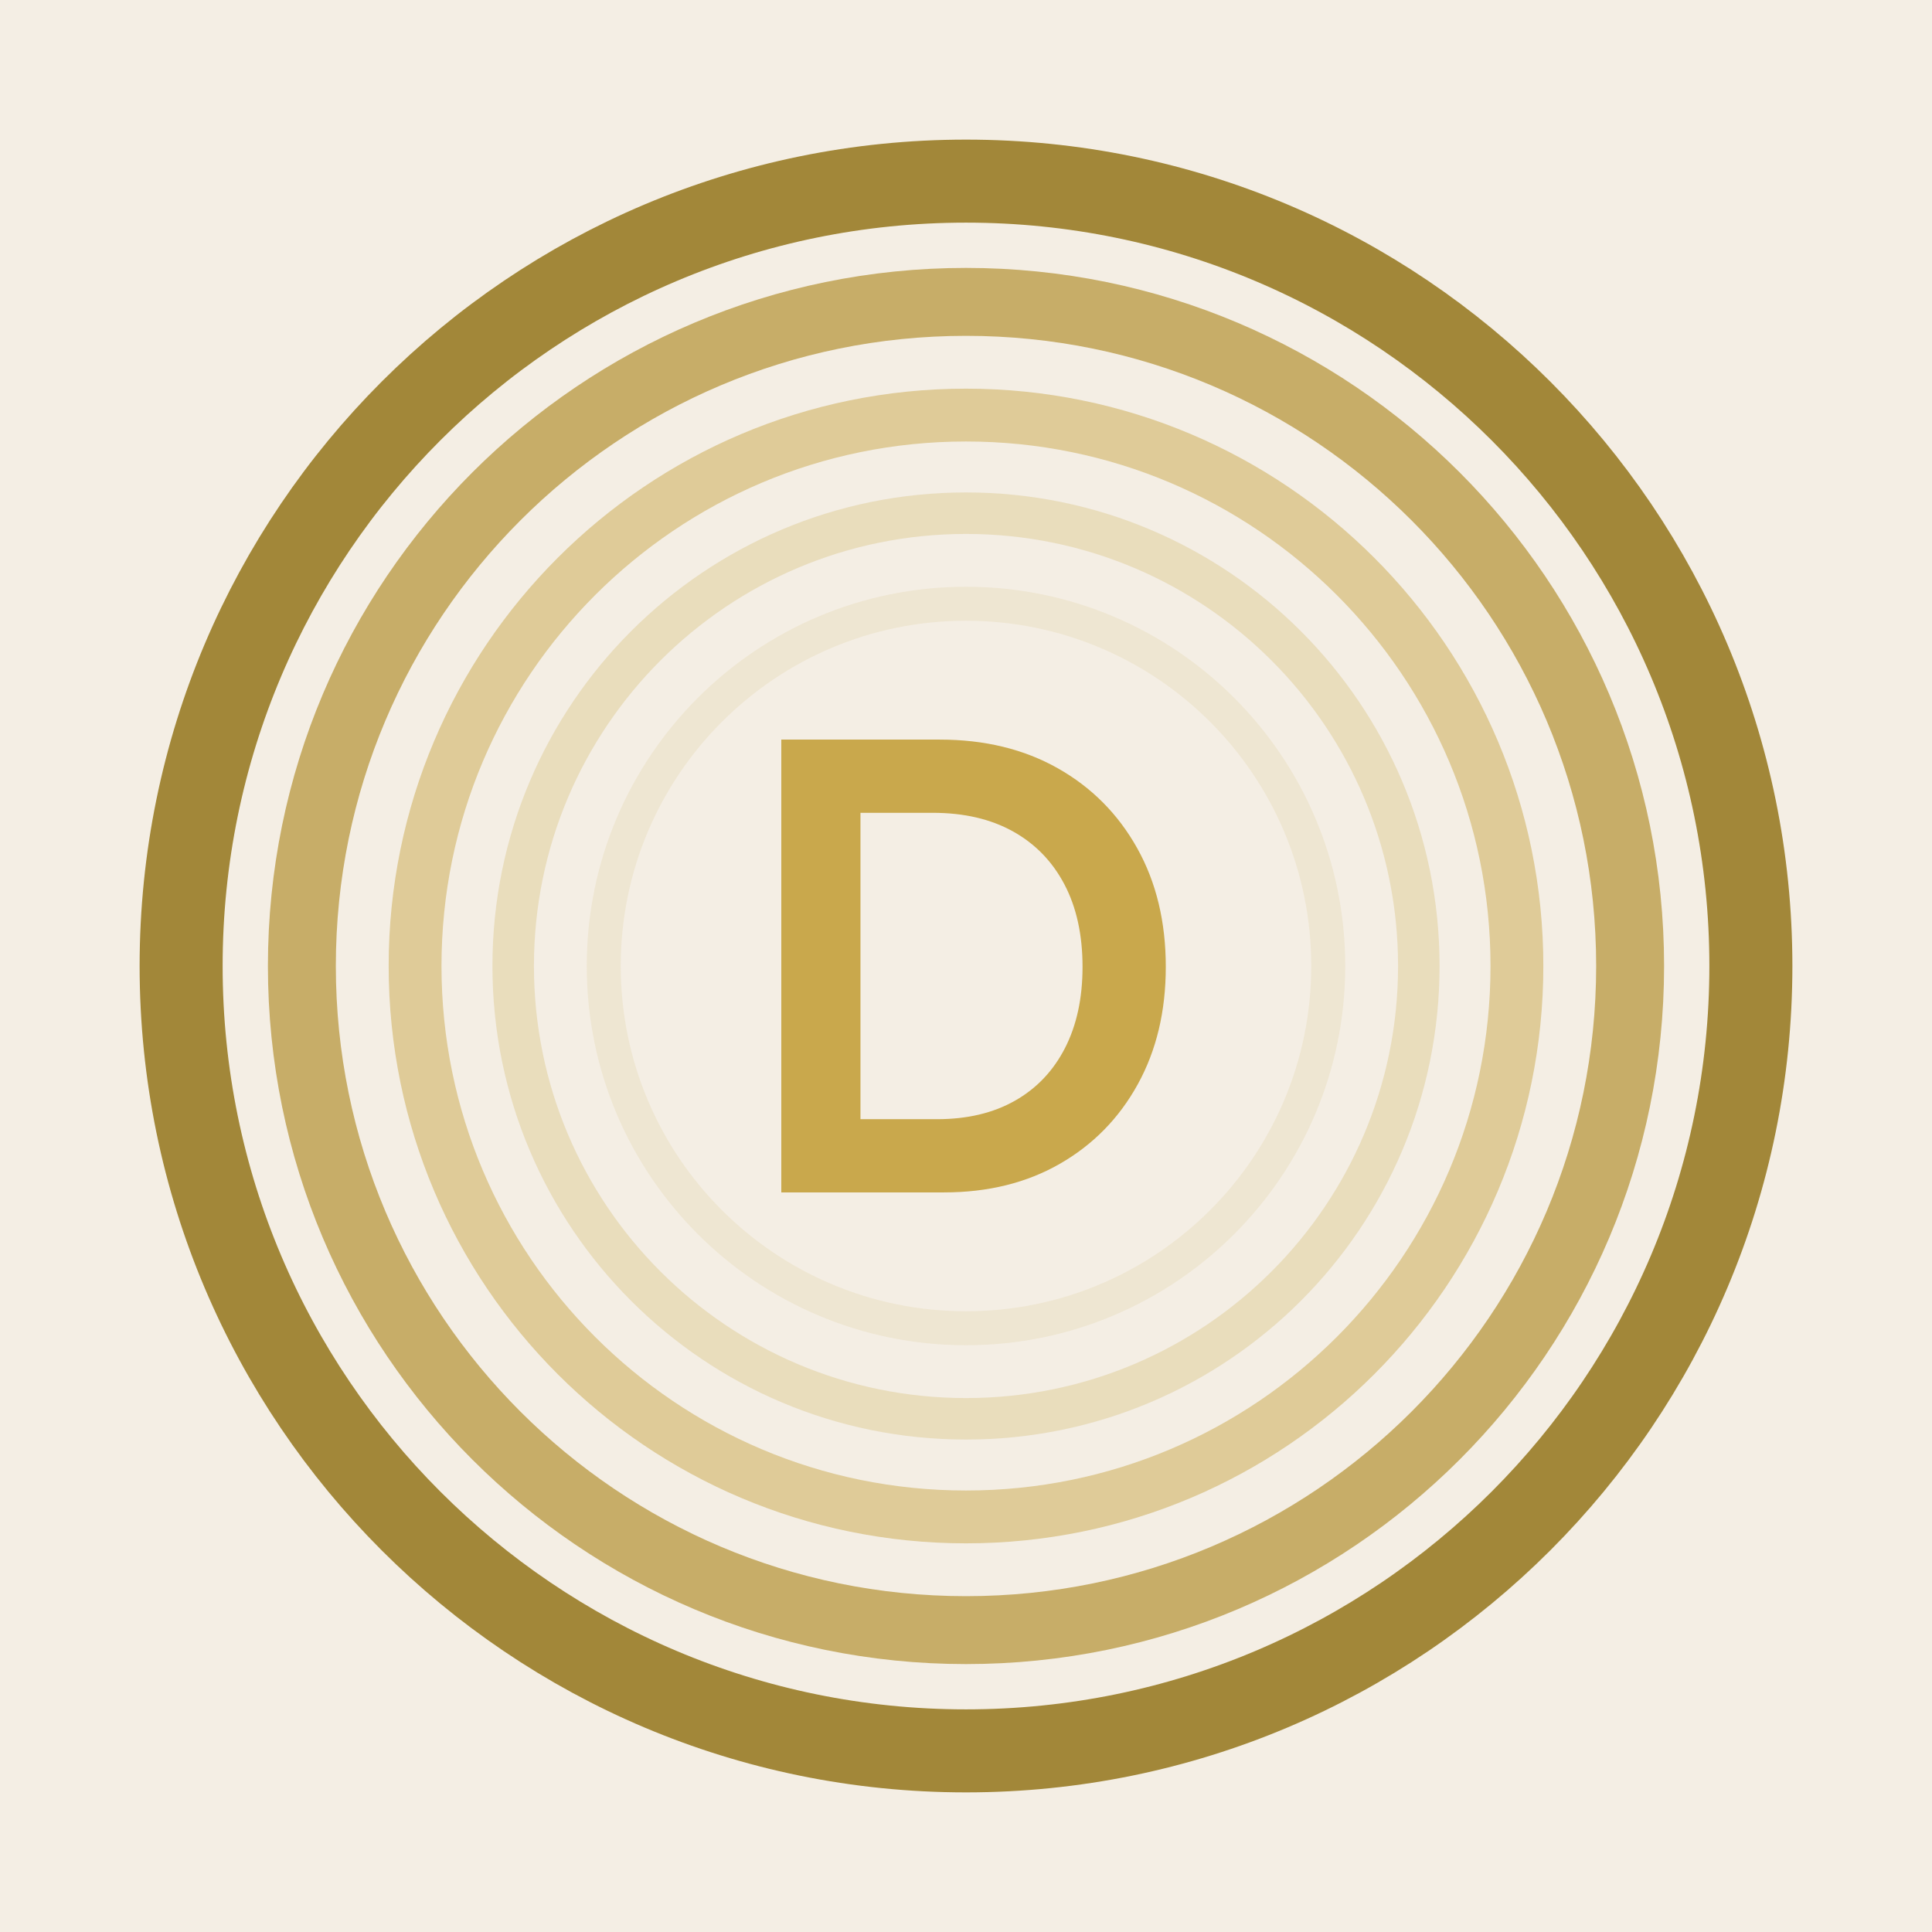
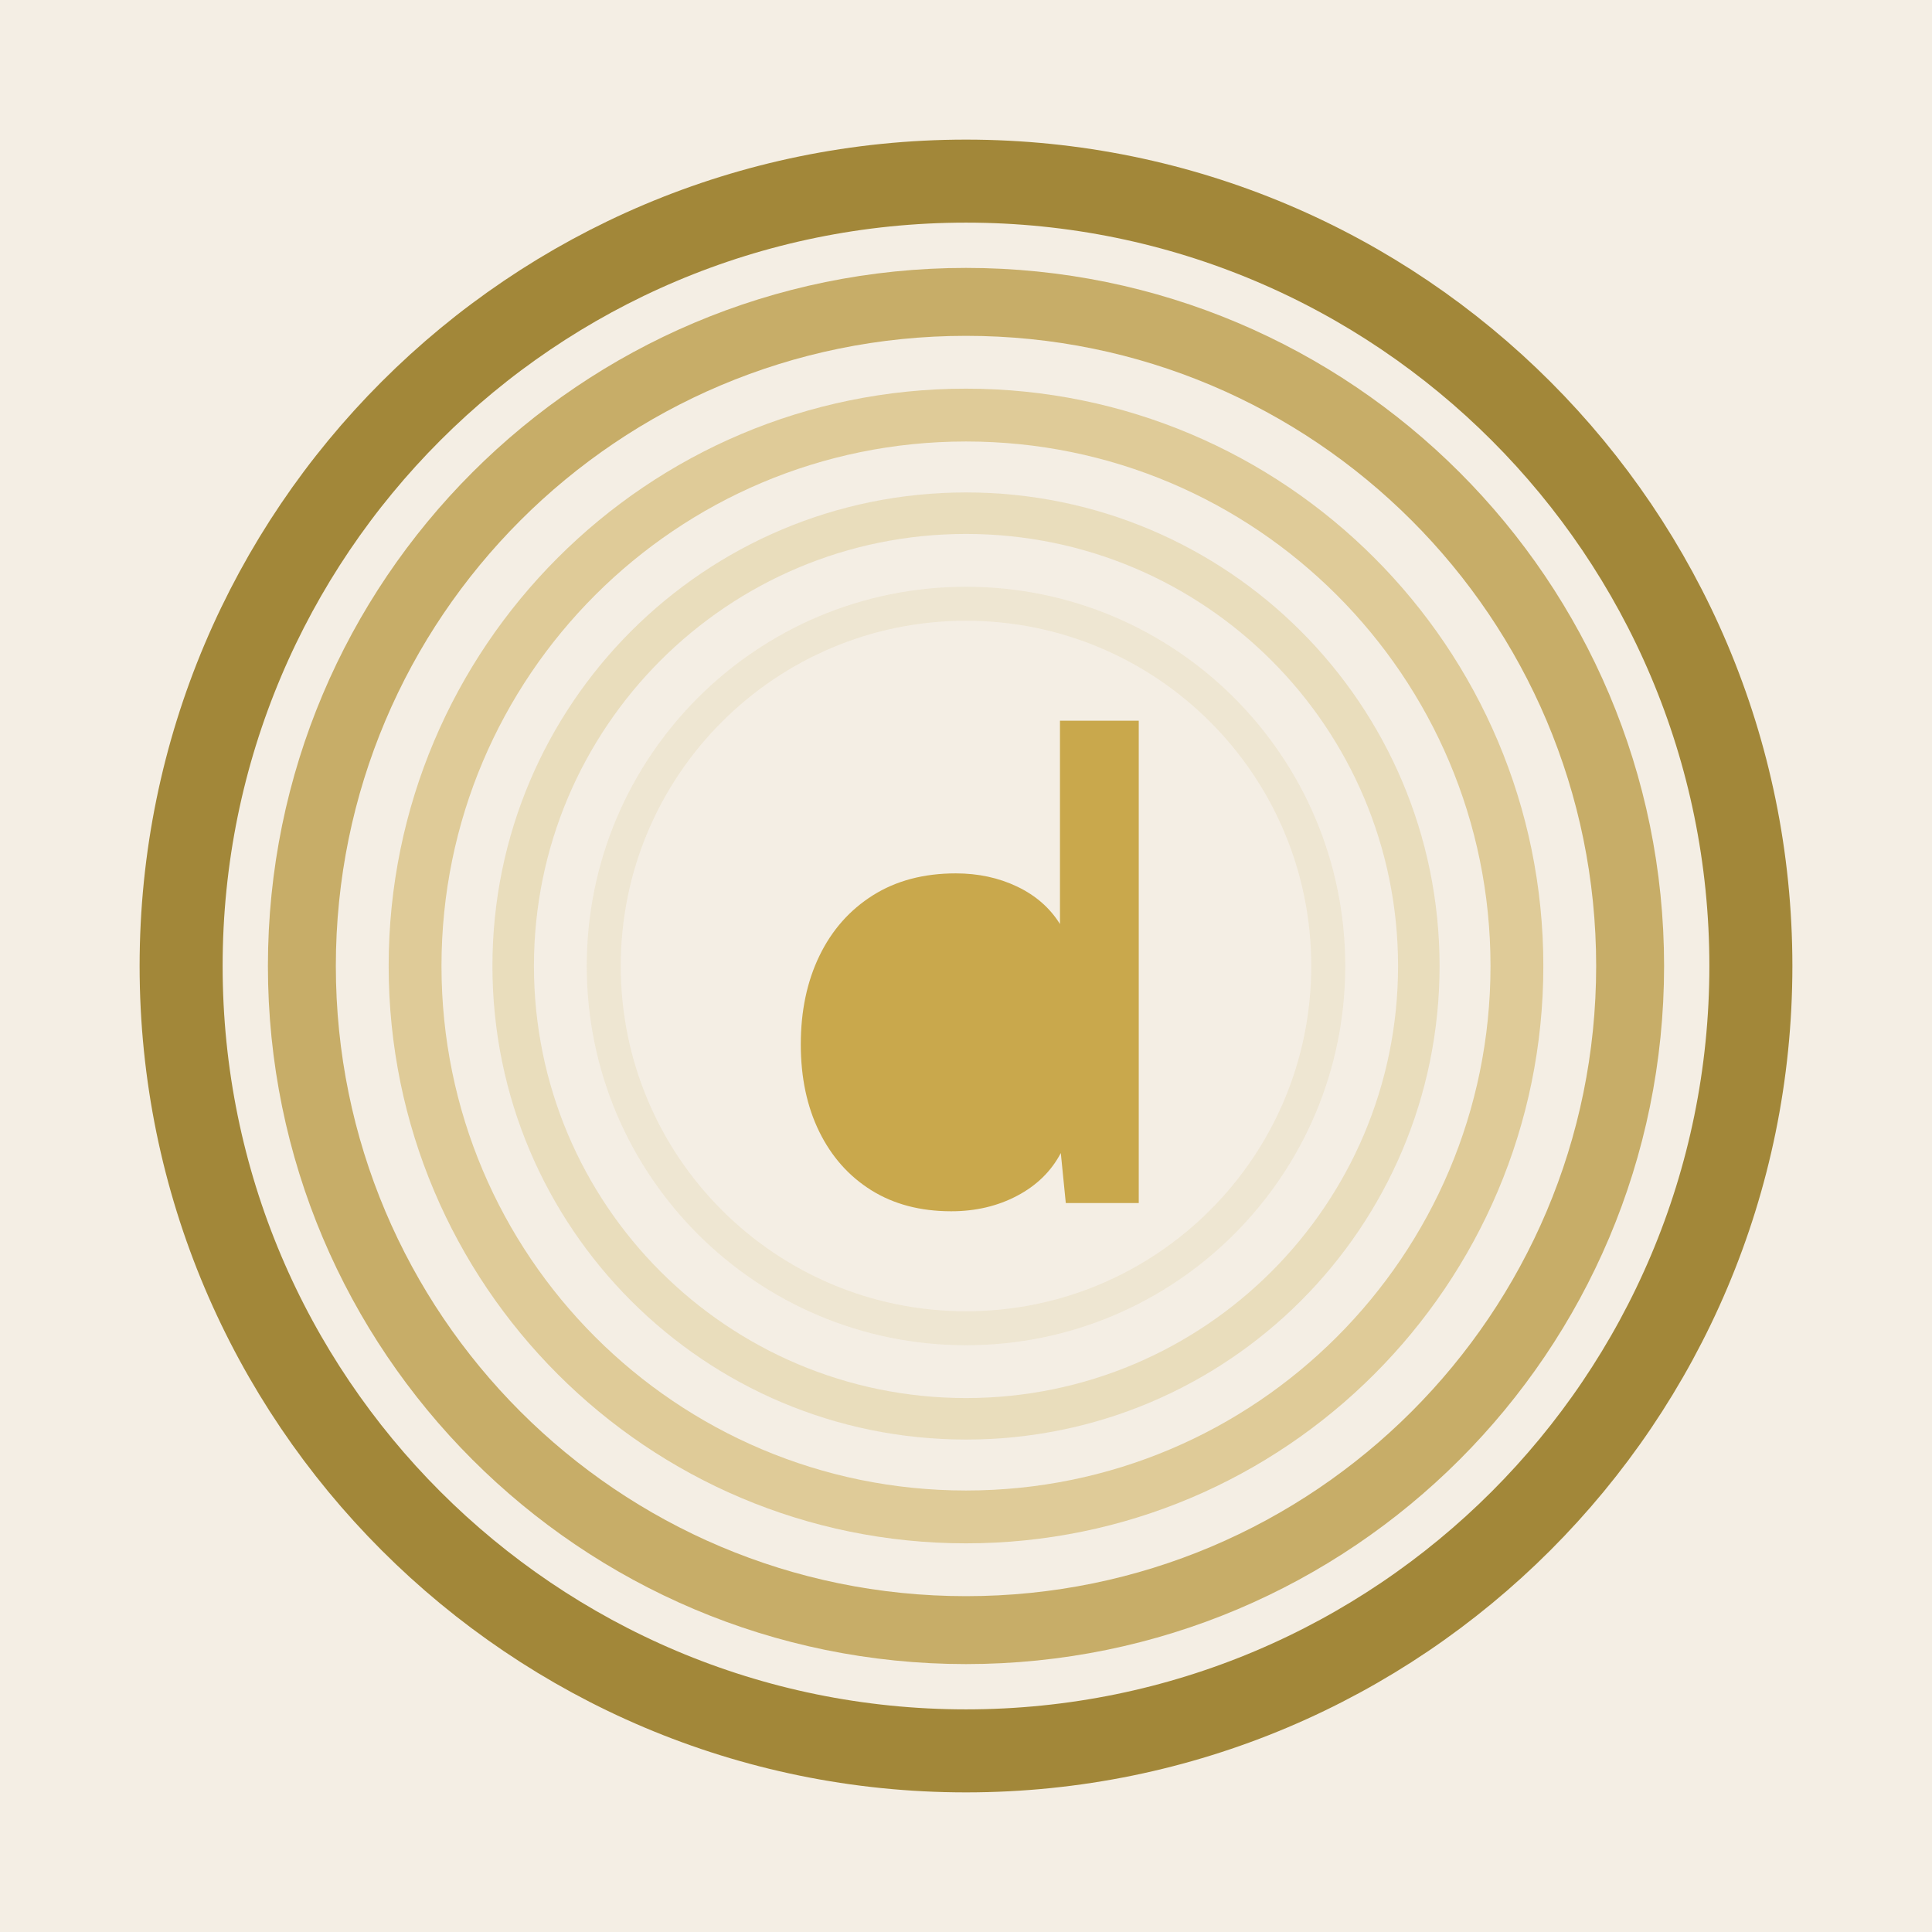
<svg xmlns="http://www.w3.org/2000/svg" width="512" height="512" viewBox="0 0 512 512" role="img" aria-label="Digli">
  <rect width="512" height="512" fill="#f4eee4" />
  <circle cx="256" cy="256" r="208" fill="none" stroke="#9e8230" stroke-width="22" opacity="0.95" />
  <circle cx="256" cy="256" r="176" fill="none" stroke="#b8973f" stroke-width="18" opacity="0.75" />
  <circle cx="256" cy="256" r="146" fill="none" stroke="#c9a84c" stroke-width="14" opacity="0.5" />
  <circle cx="256" cy="256" r="120" fill="none" stroke="#d4bc74" stroke-width="11" opacity="0.35" />
  <circle cx="256" cy="256" r="96" fill="none" stroke="#e0d0a0" stroke-width="9" opacity="0.28" />
-   <path fill="#c9a84c" d="M250.178 316.0H207.053V196.0H249.029Q266.873 196.0 280.317 203.592Q293.762 211.185 301.354 224.752Q308.947 238.32 308.947 256.23Q308.947 273.86 301.527 287.338Q294.107 300.815 280.892 308.408Q267.677 316.0 250.178 316.0ZM228.033 205.685V306.544L218.101 296.596H248.339Q260.323 296.596 268.949 291.713Q277.576 286.829 282.23 277.751Q286.884 268.673 286.884 256.23Q286.884 243.508 282.082 234.372Q277.28 225.237 268.424 220.32Q259.568 215.404 247.19 215.404H218.101Z" />
+   <path fill="#c9a84c" d="M252.089 321.0Q239.829 321.0 230.909 315.428Q221.989 309.856 217.104 299.889Q212.219 289.921 212.219 276.768Q212.219 263.495 217.164 253.287Q222.109 243.079 231.33 237.267Q240.55 231.454 253.291 231.454Q262.237 231.454 269.577 234.966Q276.918 238.477 280.902 244.882V191.0H301.781V318.819H282.447L281.125 305.564Q277.33 312.792 269.552 316.896Q261.773 321.0 252.089 321.0Z" />
</svg>
